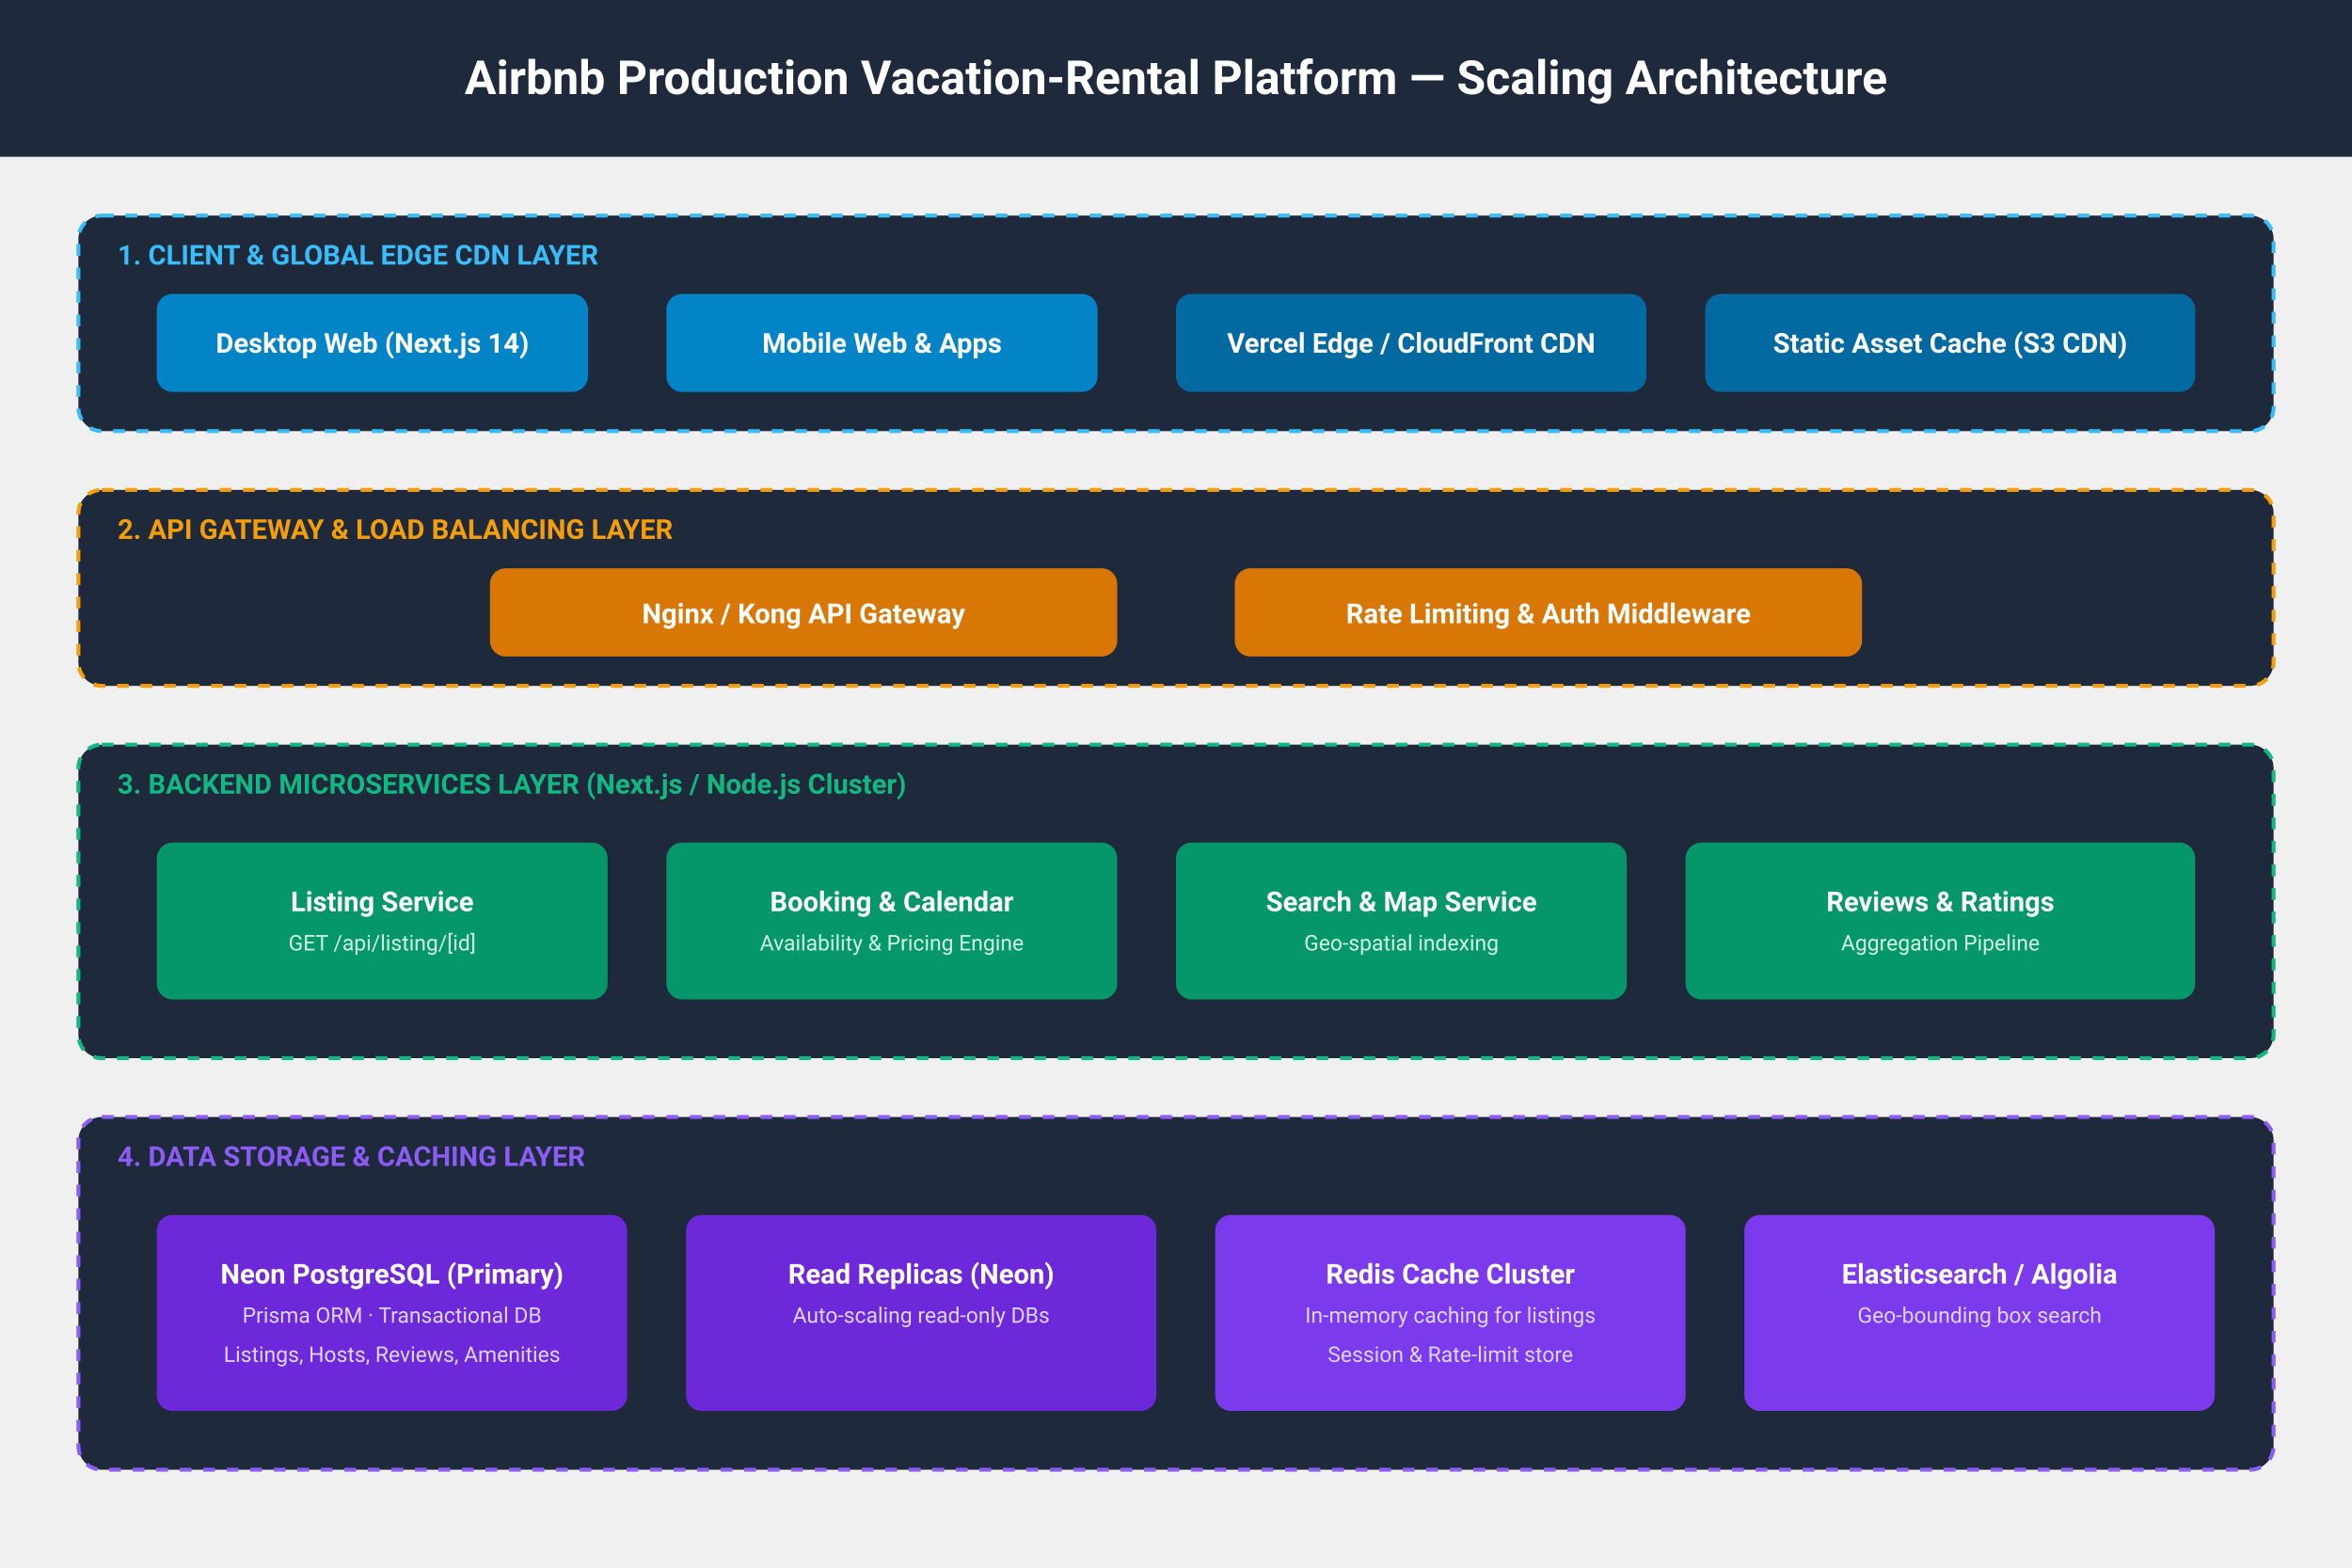
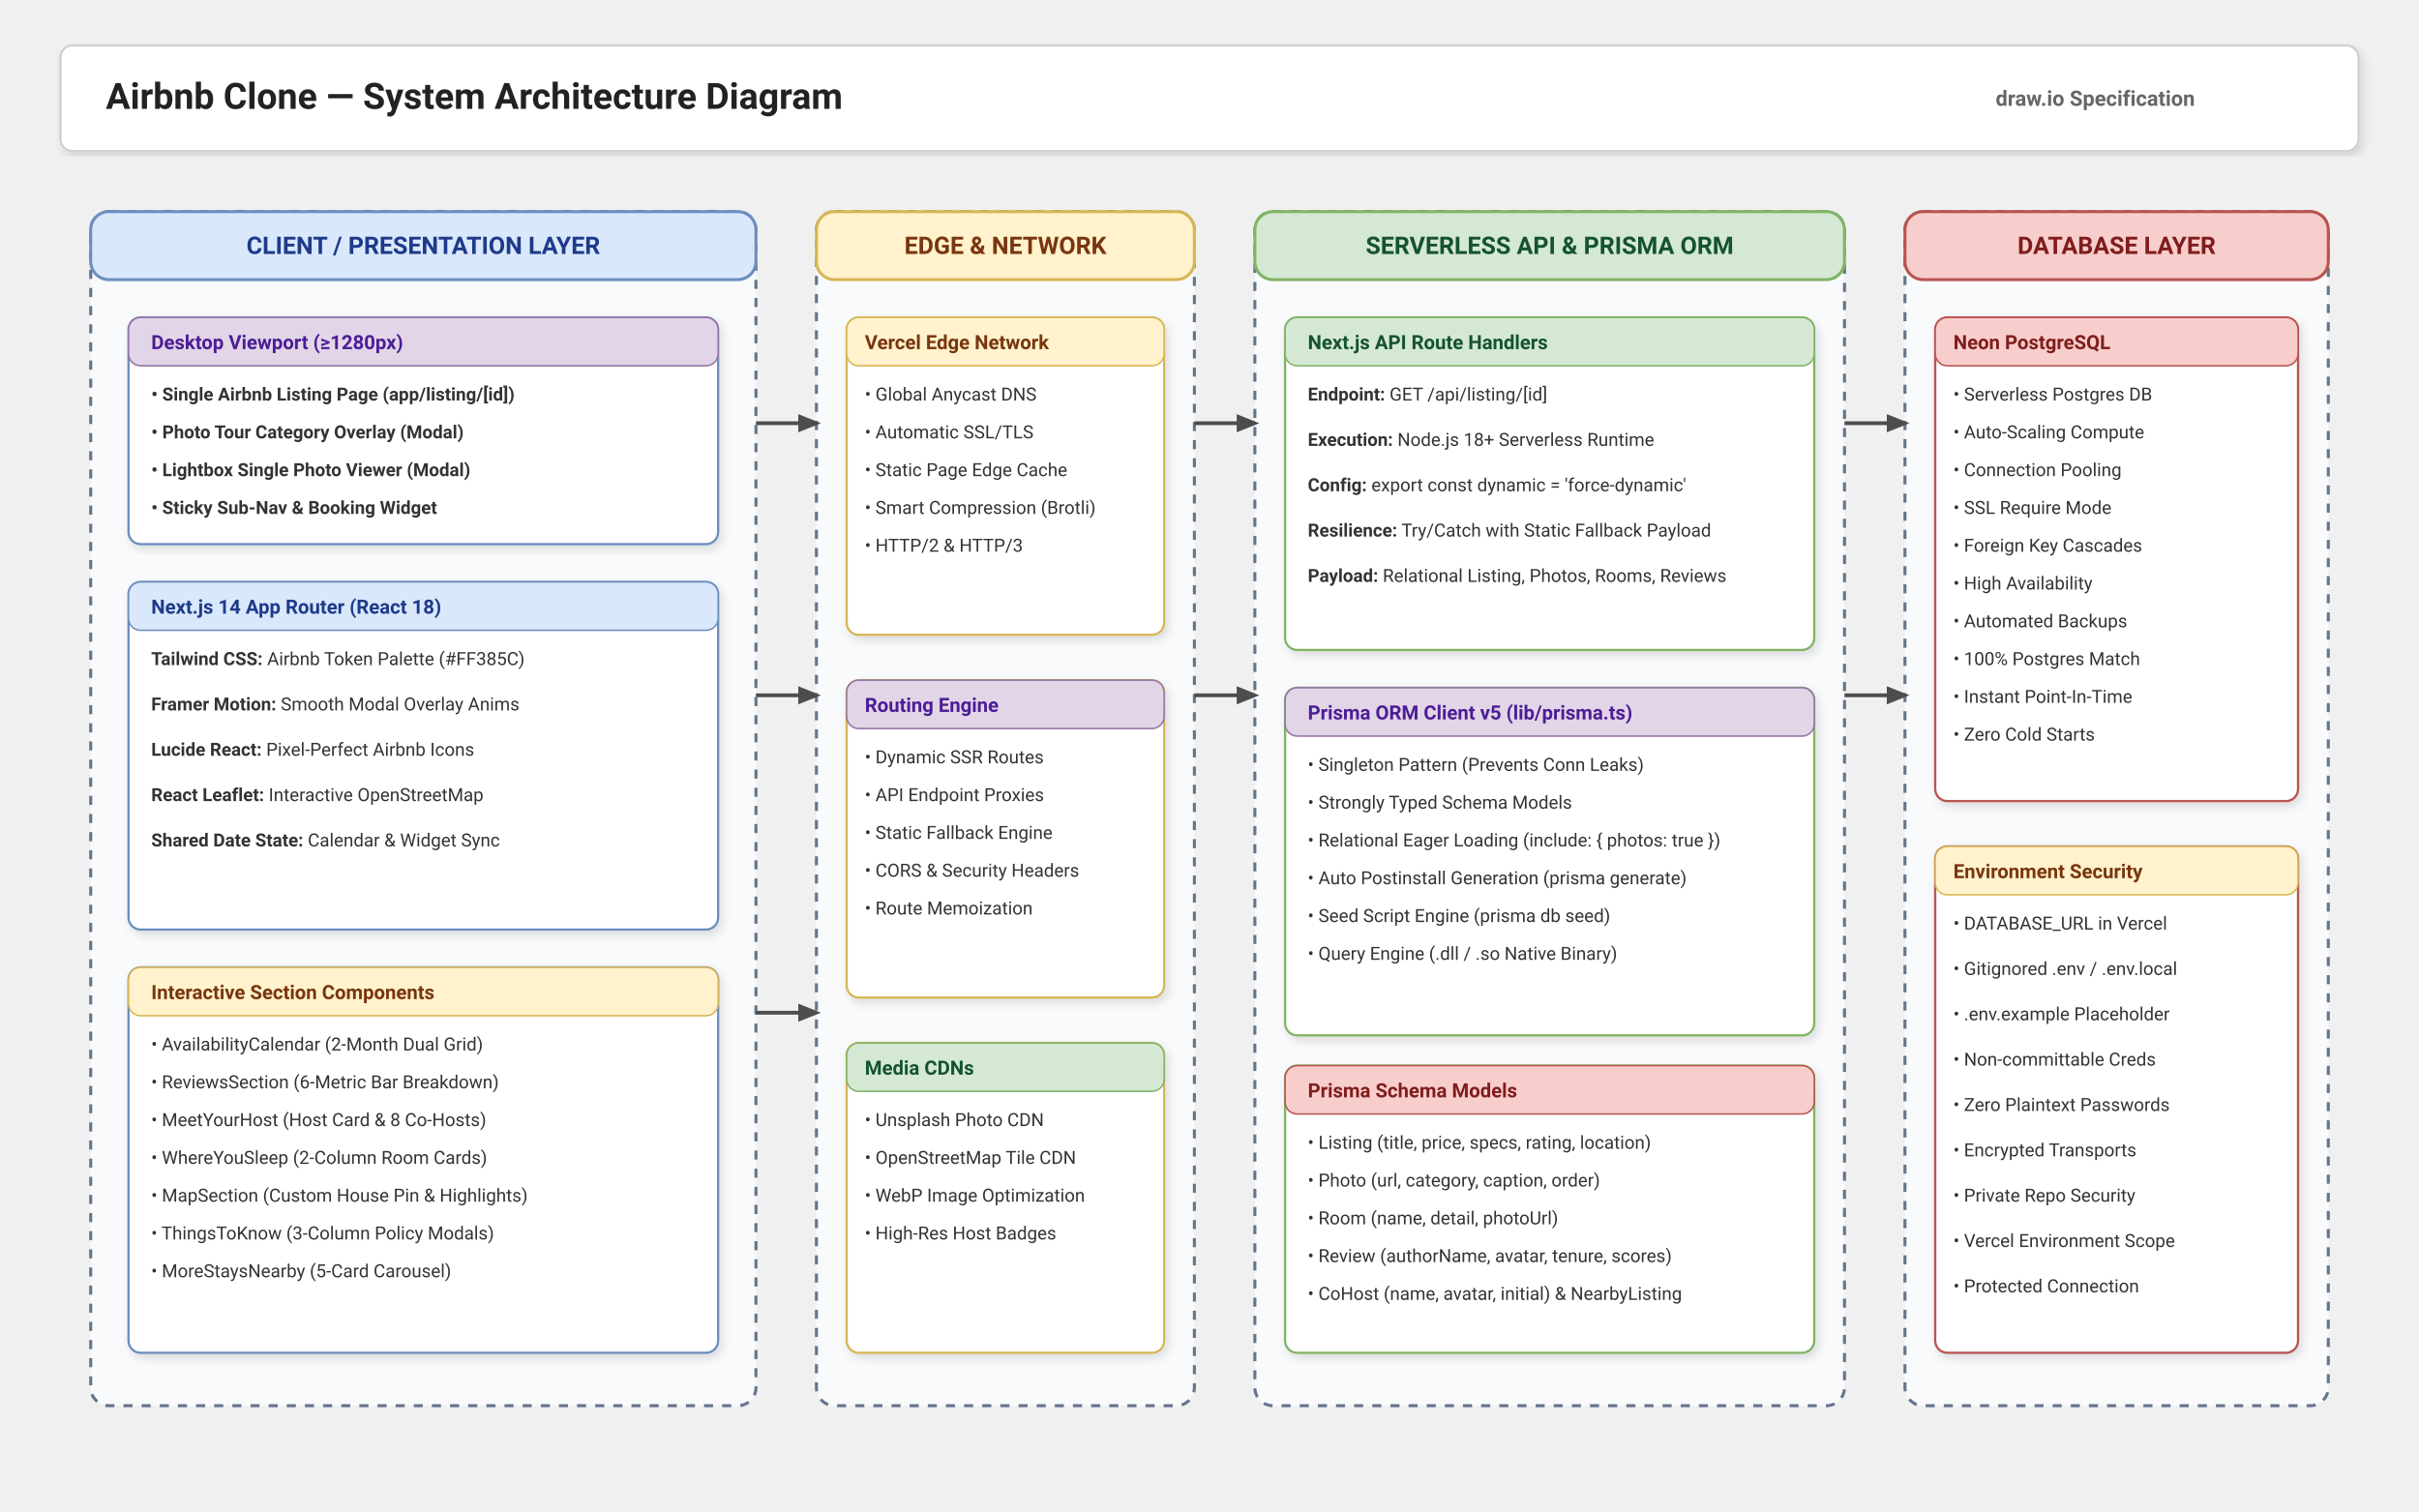
- <svg xmlns="http://www.w3.org/2000/svg" viewBox="0 0 1200 800" width="1200" height="800" style="background-color: #0f172a; font-family: -apple-system, BlinkMacSystemFont, 'Segoe UI', Roboto, sans-serif;">
-   <rect x="0" y="0" width="1200" height="80" fill="#1e293b" />
-   <text x="600" y="48" fill="#ffffff" font-size="24" font-weight="bold" text-anchor="middle">Airbnb Production Vacation-Rental Platform — Scaling Architecture</text>
-   <rect x="40" y="110" width="1120" height="110" rx="12" fill="#1e293b" stroke="#38bdf8" stroke-width="2" stroke-dasharray="6,6" />
-   <text x="60" y="135" fill="#38bdf8" font-size="14" font-weight="bold">1. CLIENT &amp; GLOBAL EDGE CDN LAYER</text>
-   <rect x="80" y="150" width="220" height="50" rx="8" fill="#0284c7" />
-   <text x="190" y="180" fill="#ffffff" font-size="14" font-weight="bold" text-anchor="middle">Desktop Web (Next.js 14)</text>
-   <rect x="340" y="150" width="220" height="50" rx="8" fill="#0284c7" />
-   <text x="450" y="180" fill="#ffffff" font-size="14" font-weight="bold" text-anchor="middle">Mobile Web &amp; Apps</text>
-   <rect x="600" y="150" width="240" height="50" rx="8" fill="#0369a1" />
-   <text x="720" y="180" fill="#ffffff" font-size="14" font-weight="bold" text-anchor="middle">Vercel Edge / CloudFront CDN</text>
-   <rect x="870" y="150" width="250" height="50" rx="8" fill="#0369a1" />
-   <text x="995" y="180" fill="#ffffff" font-size="14" font-weight="bold" text-anchor="middle">Static Asset Cache (S3 CDN)</text>
-   <rect x="40" y="250" width="1120" height="100" rx="12" fill="#1e293b" stroke="#f59e0b" stroke-width="2" stroke-dasharray="6,6" />
-   <text x="60" y="275" fill="#f59e0b" font-size="14" font-weight="bold">2. API GATEWAY &amp; LOAD BALANCING LAYER</text>
-   <rect x="250" y="290" width="320" height="45" rx="8" fill="#d97706" />
-   <text x="410" y="318" fill="#ffffff" font-size="14" font-weight="bold" text-anchor="middle">Nginx / Kong API Gateway</text>
-   <rect x="630" y="290" width="320" height="45" rx="8" fill="#d97706" />
-   <text x="790" y="318" fill="#ffffff" font-size="14" font-weight="bold" text-anchor="middle">Rate Limiting &amp; Auth Middleware</text>
-   <rect x="40" y="380" width="1120" height="160" rx="12" fill="#1e293b" stroke="#10b981" stroke-width="2" stroke-dasharray="6,6" />
-   <text x="60" y="405" fill="#10b981" font-size="14" font-weight="bold">3. BACKEND MICROSERVICES LAYER (Next.js / Node.js Cluster)</text>
-   <rect x="80" y="430" width="230" height="80" rx="8" fill="#059669" />
-   <text x="195" y="465" fill="#ffffff" font-size="14" font-weight="bold" text-anchor="middle">Listing Service</text>
-   <text x="195" y="485" fill="#d1fae5" font-size="11" text-anchor="middle">GET /api/listing/[id]</text>
-   <rect x="340" y="430" width="230" height="80" rx="8" fill="#059669" />
-   <text x="455" y="465" fill="#ffffff" font-size="14" font-weight="bold" text-anchor="middle">Booking &amp; Calendar</text>
-   <text x="455" y="485" fill="#d1fae5" font-size="11" text-anchor="middle">Availability &amp; Pricing Engine</text>
-   <rect x="600" y="430" width="230" height="80" rx="8" fill="#059669" />
-   <text x="715" y="465" fill="#ffffff" font-size="14" font-weight="bold" text-anchor="middle">Search &amp; Map Service</text>
-   <text x="715" y="485" fill="#d1fae5" font-size="11" text-anchor="middle">Geo-spatial indexing</text>
-   <rect x="860" y="430" width="260" height="80" rx="8" fill="#059669" />
-   <text x="990" y="465" fill="#ffffff" font-size="14" font-weight="bold" text-anchor="middle">Reviews &amp; Ratings</text>
-   <text x="990" y="485" fill="#d1fae5" font-size="11" text-anchor="middle">Aggregation Pipeline</text>
-   <rect x="40" y="570" width="1120" height="180" rx="12" fill="#1e293b" stroke="#8b5cf6" stroke-width="2" stroke-dasharray="6,6" />
-   <text x="60" y="595" fill="#8b5cf6" font-size="14" font-weight="bold">4. DATA STORAGE &amp; CACHING LAYER</text>
-   <rect x="80" y="620" width="240" height="100" rx="8" fill="#6d28d9" />
-   <text x="200" y="655" fill="#ffffff" font-size="14" font-weight="bold" text-anchor="middle">Neon PostgreSQL (Primary)</text>
-   <text x="200" y="675" fill="#ddd6fe" font-size="11" text-anchor="middle">Prisma ORM · Transactional DB</text>
-   <text x="200" y="695" fill="#ddd6fe" font-size="11" text-anchor="middle">Listings, Hosts, Reviews, Amenities</text>
-   <rect x="350" y="620" width="240" height="100" rx="8" fill="#6d28d9" />
-   <text x="470" y="655" fill="#ffffff" font-size="14" font-weight="bold" text-anchor="middle">Read Replicas (Neon)</text>
-   <text x="470" y="675" fill="#ddd6fe" font-size="11" text-anchor="middle">Auto-scaling read-only DBs</text>
-   <rect x="620" y="620" width="240" height="100" rx="8" fill="#7c3aed" />
-   <text x="740" y="655" fill="#ffffff" font-size="14" font-weight="bold" text-anchor="middle">Redis Cache Cluster</text>
-   <text x="740" y="675" fill="#ddd6fe" font-size="11" text-anchor="middle">In-memory caching for listings</text>
-   <text x="740" y="695" fill="#ddd6fe" font-size="11" text-anchor="middle">Session &amp; Rate-limit store</text>
-   <rect x="890" y="620" width="240" height="100" rx="8" fill="#7c3aed" />
-   <text x="1010" y="655" fill="#ffffff" font-size="14" font-weight="bold" text-anchor="middle">Elasticsearch / Algolia</text>
-   <text x="1010" y="675" fill="#ddd6fe" font-size="11" text-anchor="middle">Geo-bounding box search</text>
+ <svg xmlns="http://www.w3.org/2000/svg" viewBox="0 0 1600 1000" width="1600" height="1000" style="background:#ffffff; font-family:-apple-system, BlinkMacSystemFont, 'Segoe UI', Roboto, Helvetica, Arial, sans-serif;">
+   <defs>
+     <filter id="dropShadow" x="-5%" y="-5%" width="110%" height="110%">
+       <feDropShadow dx="2" dy="3" stdDeviation="3" flood-color="#000000" flood-opacity="0.12" />
+     </filter>
+     <pattern id="grid" width="20" height="20" patternUnits="userSpaceOnUse">
+       <path d="M 20 0 L 0 0 0 20" fill="none" stroke="#f0f0f0" stroke-width="1" />
+     </pattern>
+     <marker id="arrow" viewBox="0 0 10 10" refX="8" refY="5" markerWidth="6" markerHeight="6" orient="auto-start-reverse">
+       <path d="M 0 1 L 10 5 L 0 9 z" fill="#4D4D4D" />
+     </marker>
+   </defs>
+   <rect width="1600" height="1000" fill="url(#grid)" />
+   <rect x="40" y="30" width="1520" height="70" rx="8" fill="#ffffff" stroke="#d0d0d0" stroke-width="1.5" filter="url(#dropShadow)" />
+   <text x="70" y="72" font-size="24" font-weight="700" fill="#222222">Airbnb Clone — System Architecture Diagram</text>
+   <text x="1320" y="70" font-size="14" font-weight="600" fill="#666666">draw.io Specification</text>
+   <g transform="translate(60, 140)">
+     <rect width="440" height="790" rx="12" fill="#F8FAFC" stroke="#64748B" stroke-width="2" stroke-dasharray="6,6" />
+     <rect width="440" height="45" rx="12" fill="#DAE8FC" stroke="#6C8EBF" stroke-width="2" />
+     <text x="220" y="28" font-size="16" font-weight="700" fill="#1E3A8A" text-anchor="middle">CLIENT / PRESENTATION LAYER</text>
+     <rect x="25" y="70" width="390" height="150" rx="8" fill="#FFFFFF" stroke="#6C8EBF" stroke-width="1.5" filter="url(#dropShadow)" />
+     <rect x="25" y="70" width="390" height="32" rx="8" fill="#E1D5E7" stroke="#9673A6" stroke-width="1" />
+     <text x="40" y="91" font-size="13" font-weight="700" fill="#4C1D95">Desktop Viewport (≥1280px)</text>
+     <text x="40" y="125" font-size="12" font-weight="600" fill="#333333">• Single Airbnb Listing Page (app/listing/[id])</text>
+     <text x="40" y="150" font-size="12" font-weight="600" fill="#333333">• Photo Tour Category Overlay (Modal)</text>
+     <text x="40" y="175" font-size="12" font-weight="600" fill="#333333">• Lightbox Single Photo Viewer (Modal)</text>
+     <text x="40" y="200" font-size="12" font-weight="600" fill="#333333">• Sticky Sub-Nav &amp; Booking Widget</text>
+     <rect x="25" y="245" width="390" height="230" rx="8" fill="#FFFFFF" stroke="#6C8EBF" stroke-width="1.5" filter="url(#dropShadow)" />
+     <rect x="25" y="245" width="390" height="32" rx="8" fill="#DAE8FC" stroke="#6C8EBF" stroke-width="1" />
+     <text x="40" y="266" font-size="13" font-weight="700" fill="#1E3A8A">Next.js 14 App Router (React 18)</text>
+     <text x="40" y="300" font-size="12" fill="#333333">
+       <tspan font-weight="700">Tailwind CSS:</tspan> Airbnb Token Palette (#FF385C)</text>
+     <text x="40" y="330" font-size="12" fill="#333333">
+       <tspan font-weight="700">Framer Motion:</tspan> Smooth Modal Overlay Anims</text>
+     <text x="40" y="360" font-size="12" fill="#333333">
+       <tspan font-weight="700">Lucide React:</tspan> Pixel-Perfect Airbnb Icons</text>
+     <text x="40" y="390" font-size="12" fill="#333333">
+       <tspan font-weight="700">React Leaflet:</tspan> Interactive OpenStreetMap</text>
+     <text x="40" y="420" font-size="12" fill="#333333">
+       <tspan font-weight="700">Shared Date State:</tspan> Calendar &amp; Widget Sync</text>
+     <rect x="25" y="500" width="390" height="255" rx="8" fill="#FFFFFF" stroke="#6C8EBF" stroke-width="1.5" filter="url(#dropShadow)" />
+     <rect x="25" y="500" width="390" height="32" rx="8" fill="#FFF2CC" stroke="#D6B656" stroke-width="1" />
+     <text x="40" y="521" font-size="13" font-weight="700" fill="#78350F">Interactive Section Components</text>
+     <text x="40" y="555" font-size="12" fill="#333333">• AvailabilityCalendar (2-Month Dual Grid)</text>
+     <text x="40" y="580" font-size="12" fill="#333333">• ReviewsSection (6-Metric Bar Breakdown)</text>
+     <text x="40" y="605" font-size="12" fill="#333333">• MeetYourHost (Host Card &amp; 8 Co-Hosts)</text>
+     <text x="40" y="630" font-size="12" fill="#333333">• WhereYouSleep (2-Column Room Cards)</text>
+     <text x="40" y="655" font-size="12" fill="#333333">• MapSection (Custom House Pin &amp; Highlights)</text>
+     <text x="40" y="680" font-size="12" fill="#333333">• ThingsToKnow (3-Column Policy Modals)</text>
+     <text x="40" y="705" font-size="12" fill="#333333">• MoreStaysNearby (5-Card Carousel)</text>
+   </g>
+   <g transform="translate(540, 140)">
+     <rect width="250" height="790" rx="12" fill="#F8FAFC" stroke="#64748B" stroke-width="2" stroke-dasharray="6,6" />
+     <rect width="250" height="45" rx="12" fill="#FFF2CC" stroke="#D6B656" stroke-width="2" />
+     <text x="125" y="28" font-size="16" font-weight="700" fill="#78350F" text-anchor="middle">EDGE &amp; NETWORK</text>
+     <rect x="20" y="70" width="210" height="210" rx="8" fill="#FFFFFF" stroke="#D6B656" stroke-width="1.5" filter="url(#dropShadow)" />
+     <rect x="20" y="70" width="210" height="32" rx="8" fill="#FFF2CC" stroke="#D6B656" stroke-width="1" />
+     <text x="32" y="91" font-size="13" font-weight="700" fill="#78350F">Vercel Edge Network</text>
+     <text x="32" y="125" font-size="12" fill="#333333">• Global Anycast DNS</text>
+     <text x="32" y="150" font-size="12" fill="#333333">• Automatic SSL/TLS</text>
+     <text x="32" y="175" font-size="12" fill="#333333">• Static Page Edge Cache</text>
+     <text x="32" y="200" font-size="12" fill="#333333">• Smart Compression (Brotli)</text>
+     <text x="32" y="225" font-size="12" fill="#333333">• HTTP/2 &amp; HTTP/3</text>
+     <rect x="20" y="310" width="210" height="210" rx="8" fill="#FFFFFF" stroke="#D6B656" stroke-width="1.5" filter="url(#dropShadow)" />
+     <rect x="20" y="310" width="210" height="32" rx="8" fill="#E1D5E7" stroke="#9673A6" stroke-width="1" />
+     <text x="32" y="331" font-size="13" font-weight="700" fill="#4C1D95">Routing Engine</text>
+     <text x="32" y="365" font-size="12" fill="#333333">• Dynamic SSR Routes</text>
+     <text x="32" y="390" font-size="12" fill="#333333">• API Endpoint Proxies</text>
+     <text x="32" y="415" font-size="12" fill="#333333">• Static Fallback Engine</text>
+     <text x="32" y="440" font-size="12" fill="#333333">• CORS &amp; Security Headers</text>
+     <text x="32" y="465" font-size="12" fill="#333333">• Route Memoization</text>
+     <rect x="20" y="550" width="210" height="205" rx="8" fill="#FFFFFF" stroke="#D6B656" stroke-width="1.5" filter="url(#dropShadow)" />
+     <rect x="20" y="550" width="210" height="32" rx="8" fill="#D5E8D4" stroke="#82B366" stroke-width="1" />
+     <text x="32" y="571" font-size="13" font-weight="700" fill="#14532D">Media CDNs</text>
+     <text x="32" y="605" font-size="12" fill="#333333">• Unsplash Photo CDN</text>
+     <text x="32" y="630" font-size="12" fill="#333333">• OpenStreetMap Tile CDN</text>
+     <text x="32" y="655" font-size="12" fill="#333333">• WebP Image Optimization</text>
+     <text x="32" y="680" font-size="12" fill="#333333">• High-Res Host Badges</text>
+   </g>
+   <g transform="translate(830, 140)">
+     <rect width="390" height="790" rx="12" fill="#F8FAFC" stroke="#64748B" stroke-width="2" stroke-dasharray="6,6" />
+     <rect width="390" height="45" rx="12" fill="#D5E8D4" stroke="#82B366" stroke-width="2" />
+     <text x="195" y="28" font-size="16" font-weight="700" fill="#14532D" text-anchor="middle">SERVERLESS API &amp; PRISMA ORM</text>
+     <rect x="20" y="70" width="350" height="220" rx="8" fill="#FFFFFF" stroke="#82B366" stroke-width="1.5" filter="url(#dropShadow)" />
+     <rect x="20" y="70" width="350" height="32" rx="8" fill="#D5E8D4" stroke="#82B366" stroke-width="1" />
+     <text x="35" y="91" font-size="13" font-weight="700" fill="#14532D">Next.js API Route Handlers</text>
+     <text x="35" y="125" font-size="12" fill="#333333">
+       <tspan font-weight="700">Endpoint:</tspan> GET /api/listing/[id]</text>
+     <text x="35" y="155" font-size="12" fill="#333333">
+       <tspan font-weight="700">Execution:</tspan> Node.js 18+ Serverless Runtime</text>
+     <text x="35" y="185" font-size="12" fill="#333333">
+       <tspan font-weight="700">Config:</tspan> export const dynamic = 'force-dynamic'</text>
+     <text x="35" y="215" font-size="12" fill="#333333">
+       <tspan font-weight="700">Resilience:</tspan> Try/Catch with Static Fallback Payload</text>
+     <text x="35" y="245" font-size="12" fill="#333333">
+       <tspan font-weight="700">Payload:</tspan> Relational Listing, Photos, Rooms, Reviews</text>
+     <rect x="20" y="315" width="350" height="230" rx="8" fill="#FFFFFF" stroke="#82B366" stroke-width="1.5" filter="url(#dropShadow)" />
+     <rect x="20" y="315" width="350" height="32" rx="8" fill="#E1D5E7" stroke="#9673A6" stroke-width="1" />
+     <text x="35" y="336" font-size="13" font-weight="700" fill="#4C1D95">Prisma ORM Client v5 (lib/prisma.ts)</text>
+     <text x="35" y="370" font-size="12" fill="#333333">• Singleton Pattern (Prevents Conn Leaks)</text>
+     <text x="35" y="395" font-size="12" fill="#333333">• Strongly Typed Schema Models</text>
+     <text x="35" y="420" font-size="12" fill="#333333">• Relational Eager Loading (include: { photos: true })</text>
+     <text x="35" y="445" font-size="12" fill="#333333">• Auto Postinstall Generation (prisma generate)</text>
+     <text x="35" y="470" font-size="12" fill="#333333">• Seed Script Engine (prisma db seed)</text>
+     <text x="35" y="495" font-size="12" fill="#333333">• Query Engine (.dll / .so Native Binary)</text>
+     <rect x="20" y="565" width="350" height="190" rx="8" fill="#FFFFFF" stroke="#82B366" stroke-width="1.5" filter="url(#dropShadow)" />
+     <rect x="20" y="565" width="350" height="32" rx="8" fill="#F8CECC" stroke="#B85450" stroke-width="1" />
+     <text x="35" y="586" font-size="13" font-weight="700" fill="#7F1D1D">Prisma Schema Models</text>
+     <text x="35" y="620" font-size="12" fill="#333333">• Listing (title, price, specs, rating, location)</text>
+     <text x="35" y="645" font-size="12" fill="#333333">• Photo (url, category, caption, order)</text>
+     <text x="35" y="670" font-size="12" fill="#333333">• Room (name, detail, photoUrl)</text>
+     <text x="35" y="695" font-size="12" fill="#333333">• Review (authorName, avatar, tenure, scores)</text>
+     <text x="35" y="720" font-size="12" fill="#333333">• CoHost (name, avatar, initial) &amp; NearbyListing</text>
+   </g>
+   <g transform="translate(1260, 140)">
+     <rect width="280" height="790" rx="12" fill="#F8FAFC" stroke="#64748B" stroke-width="2" stroke-dasharray="6,6" />
+     <rect width="280" height="45" rx="12" fill="#F8CECC" stroke="#B85450" stroke-width="2" />
+     <text x="140" y="28" font-size="16" font-weight="700" fill="#7F1D1D" text-anchor="middle">DATABASE LAYER</text>
+     <rect x="20" y="70" width="240" height="320" rx="8" fill="#FFFFFF" stroke="#B85450" stroke-width="1.5" filter="url(#dropShadow)" />
+     <rect x="20" y="70" width="240" height="32" rx="8" fill="#F8CECC" stroke="#B85450" stroke-width="1" />
+     <text x="32" y="91" font-size="13" font-weight="700" fill="#7F1D1D">Neon PostgreSQL</text>
+     <text x="32" y="125" font-size="12" fill="#333333">• Serverless Postgres DB</text>
+     <text x="32" y="150" font-size="12" fill="#333333">• Auto-Scaling Compute</text>
+     <text x="32" y="175" font-size="12" fill="#333333">• Connection Pooling</text>
+     <text x="32" y="200" font-size="12" fill="#333333">• SSL Require Mode</text>
+     <text x="32" y="225" font-size="12" fill="#333333">• Foreign Key Cascades</text>
+     <text x="32" y="250" font-size="12" fill="#333333">• High Availability</text>
+     <text x="32" y="275" font-size="12" fill="#333333">• Automated Backups</text>
+     <text x="32" y="300" font-size="12" fill="#333333">• 100% Postgres Match</text>
+     <text x="32" y="325" font-size="12" fill="#333333">• Instant Point-In-Time</text>
+     <text x="32" y="350" font-size="12" fill="#333333">• Zero Cold Starts</text>
+     <rect x="20" y="420" width="240" height="335" rx="8" fill="#FFFFFF" stroke="#B85450" stroke-width="1.5" filter="url(#dropShadow)" />
+     <rect x="20" y="420" width="240" height="32" rx="8" fill="#FFF2CC" stroke="#D6B656" stroke-width="1" />
+     <text x="32" y="441" font-size="13" font-weight="700" fill="#78350F">Environment Security</text>
+     <text x="32" y="475" font-size="12" fill="#333333">• DATABASE_URL in Vercel</text>
+     <text x="32" y="505" font-size="12" fill="#333333">• Gitignored .env / .env.local</text>
+     <text x="32" y="535" font-size="12" fill="#333333">• .env.example Placeholder</text>
+     <text x="32" y="565" font-size="12" fill="#333333">• Non-committable Creds</text>
+     <text x="32" y="595" font-size="12" fill="#333333">• Zero Plaintext Passwords</text>
+     <text x="32" y="625" font-size="12" fill="#333333">• Encrypted Transports</text>
+     <text x="32" y="655" font-size="12" fill="#333333">• Private Repo Security</text>
+     <text x="32" y="685" font-size="12" fill="#333333">• Vercel Environment Scope</text>
+     <text x="32" y="715" font-size="12" fill="#333333">• Protected Connection</text>
+   </g>
+   <line x1="500" y1="280" x2="540" y2="280" stroke="#4D4D4D" stroke-width="2.5" marker-end="url(#arrow)" />
+   <line x1="500" y1="460" x2="540" y2="460" stroke="#4D4D4D" stroke-width="2.5" marker-end="url(#arrow)" />
+   <line x1="500" y1="670" x2="540" y2="670" stroke="#4D4D4D" stroke-width="2.5" marker-end="url(#arrow)" />
+   <line x1="790" y1="280" x2="830" y2="280" stroke="#4D4D4D" stroke-width="2.5" marker-end="url(#arrow)" />
+   <line x1="790" y1="460" x2="830" y2="460" stroke="#4D4D4D" stroke-width="2.5" marker-end="url(#arrow)" />
+   <line x1="1220" y1="280" x2="1260" y2="280" stroke="#4D4D4D" stroke-width="2.5" marker-end="url(#arrow)" />
+   <line x1="1220" y1="460" x2="1260" y2="460" stroke="#4D4D4D" stroke-width="2.5" marker-end="url(#arrow)" />
</svg>
